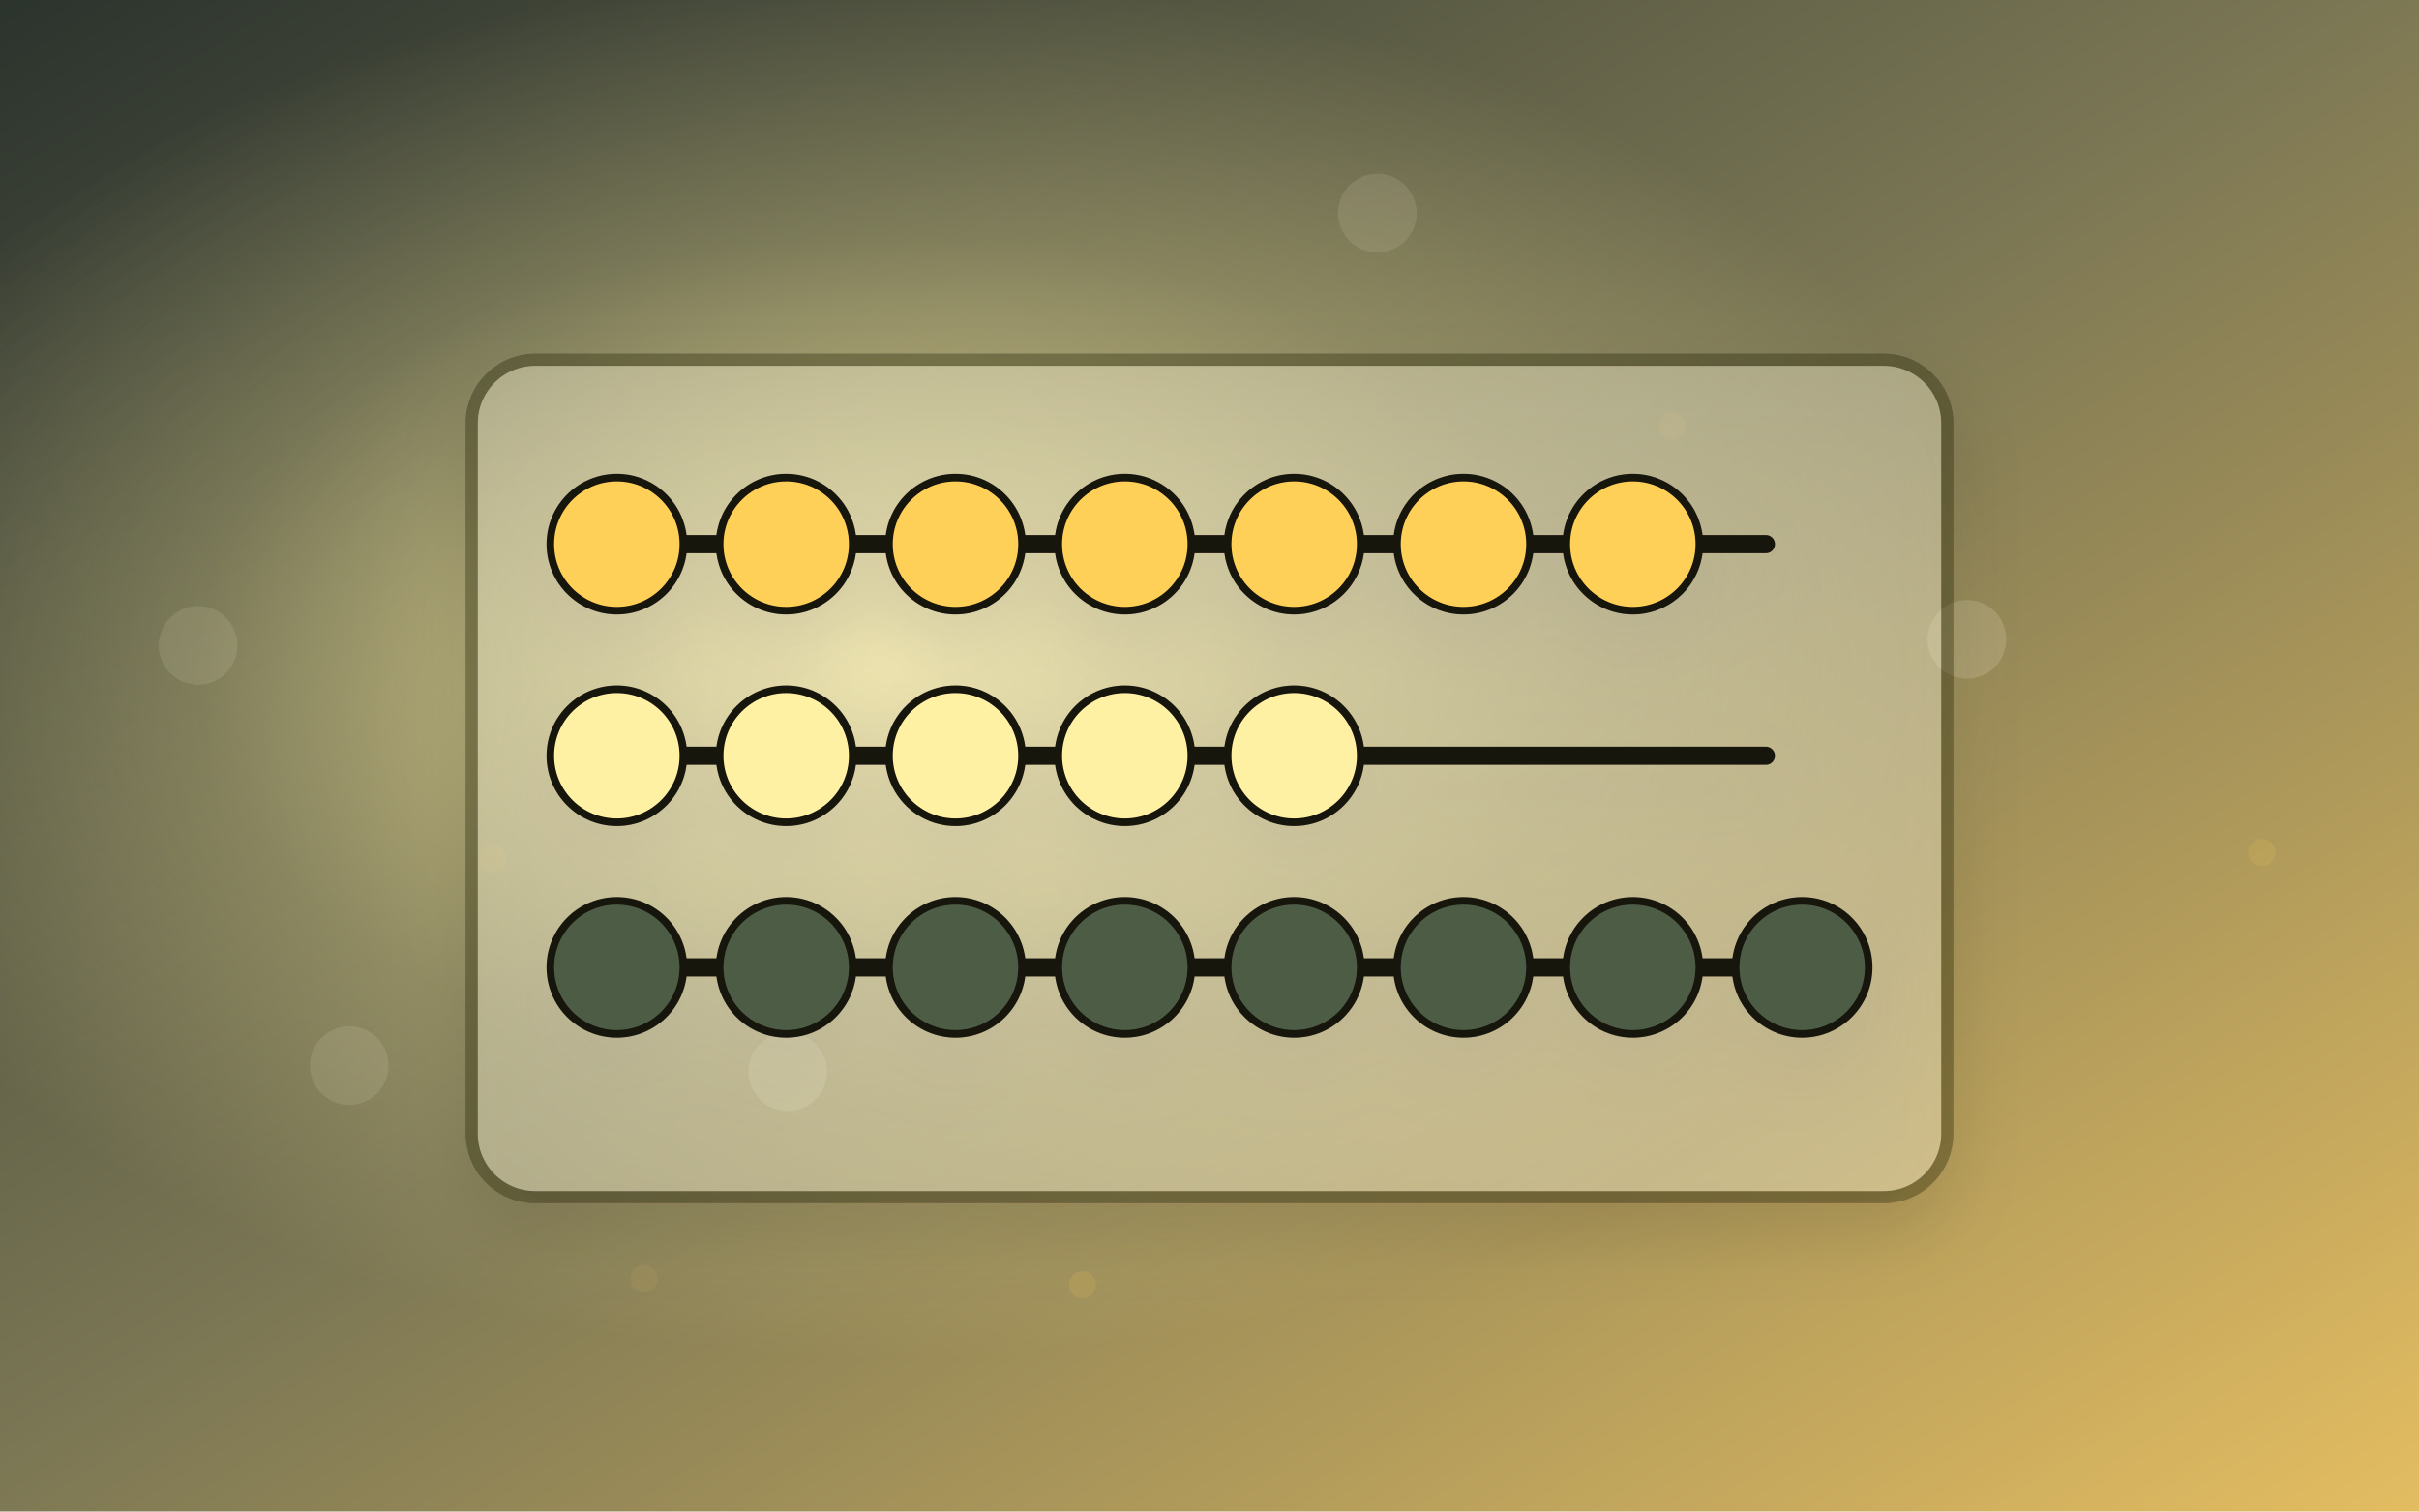
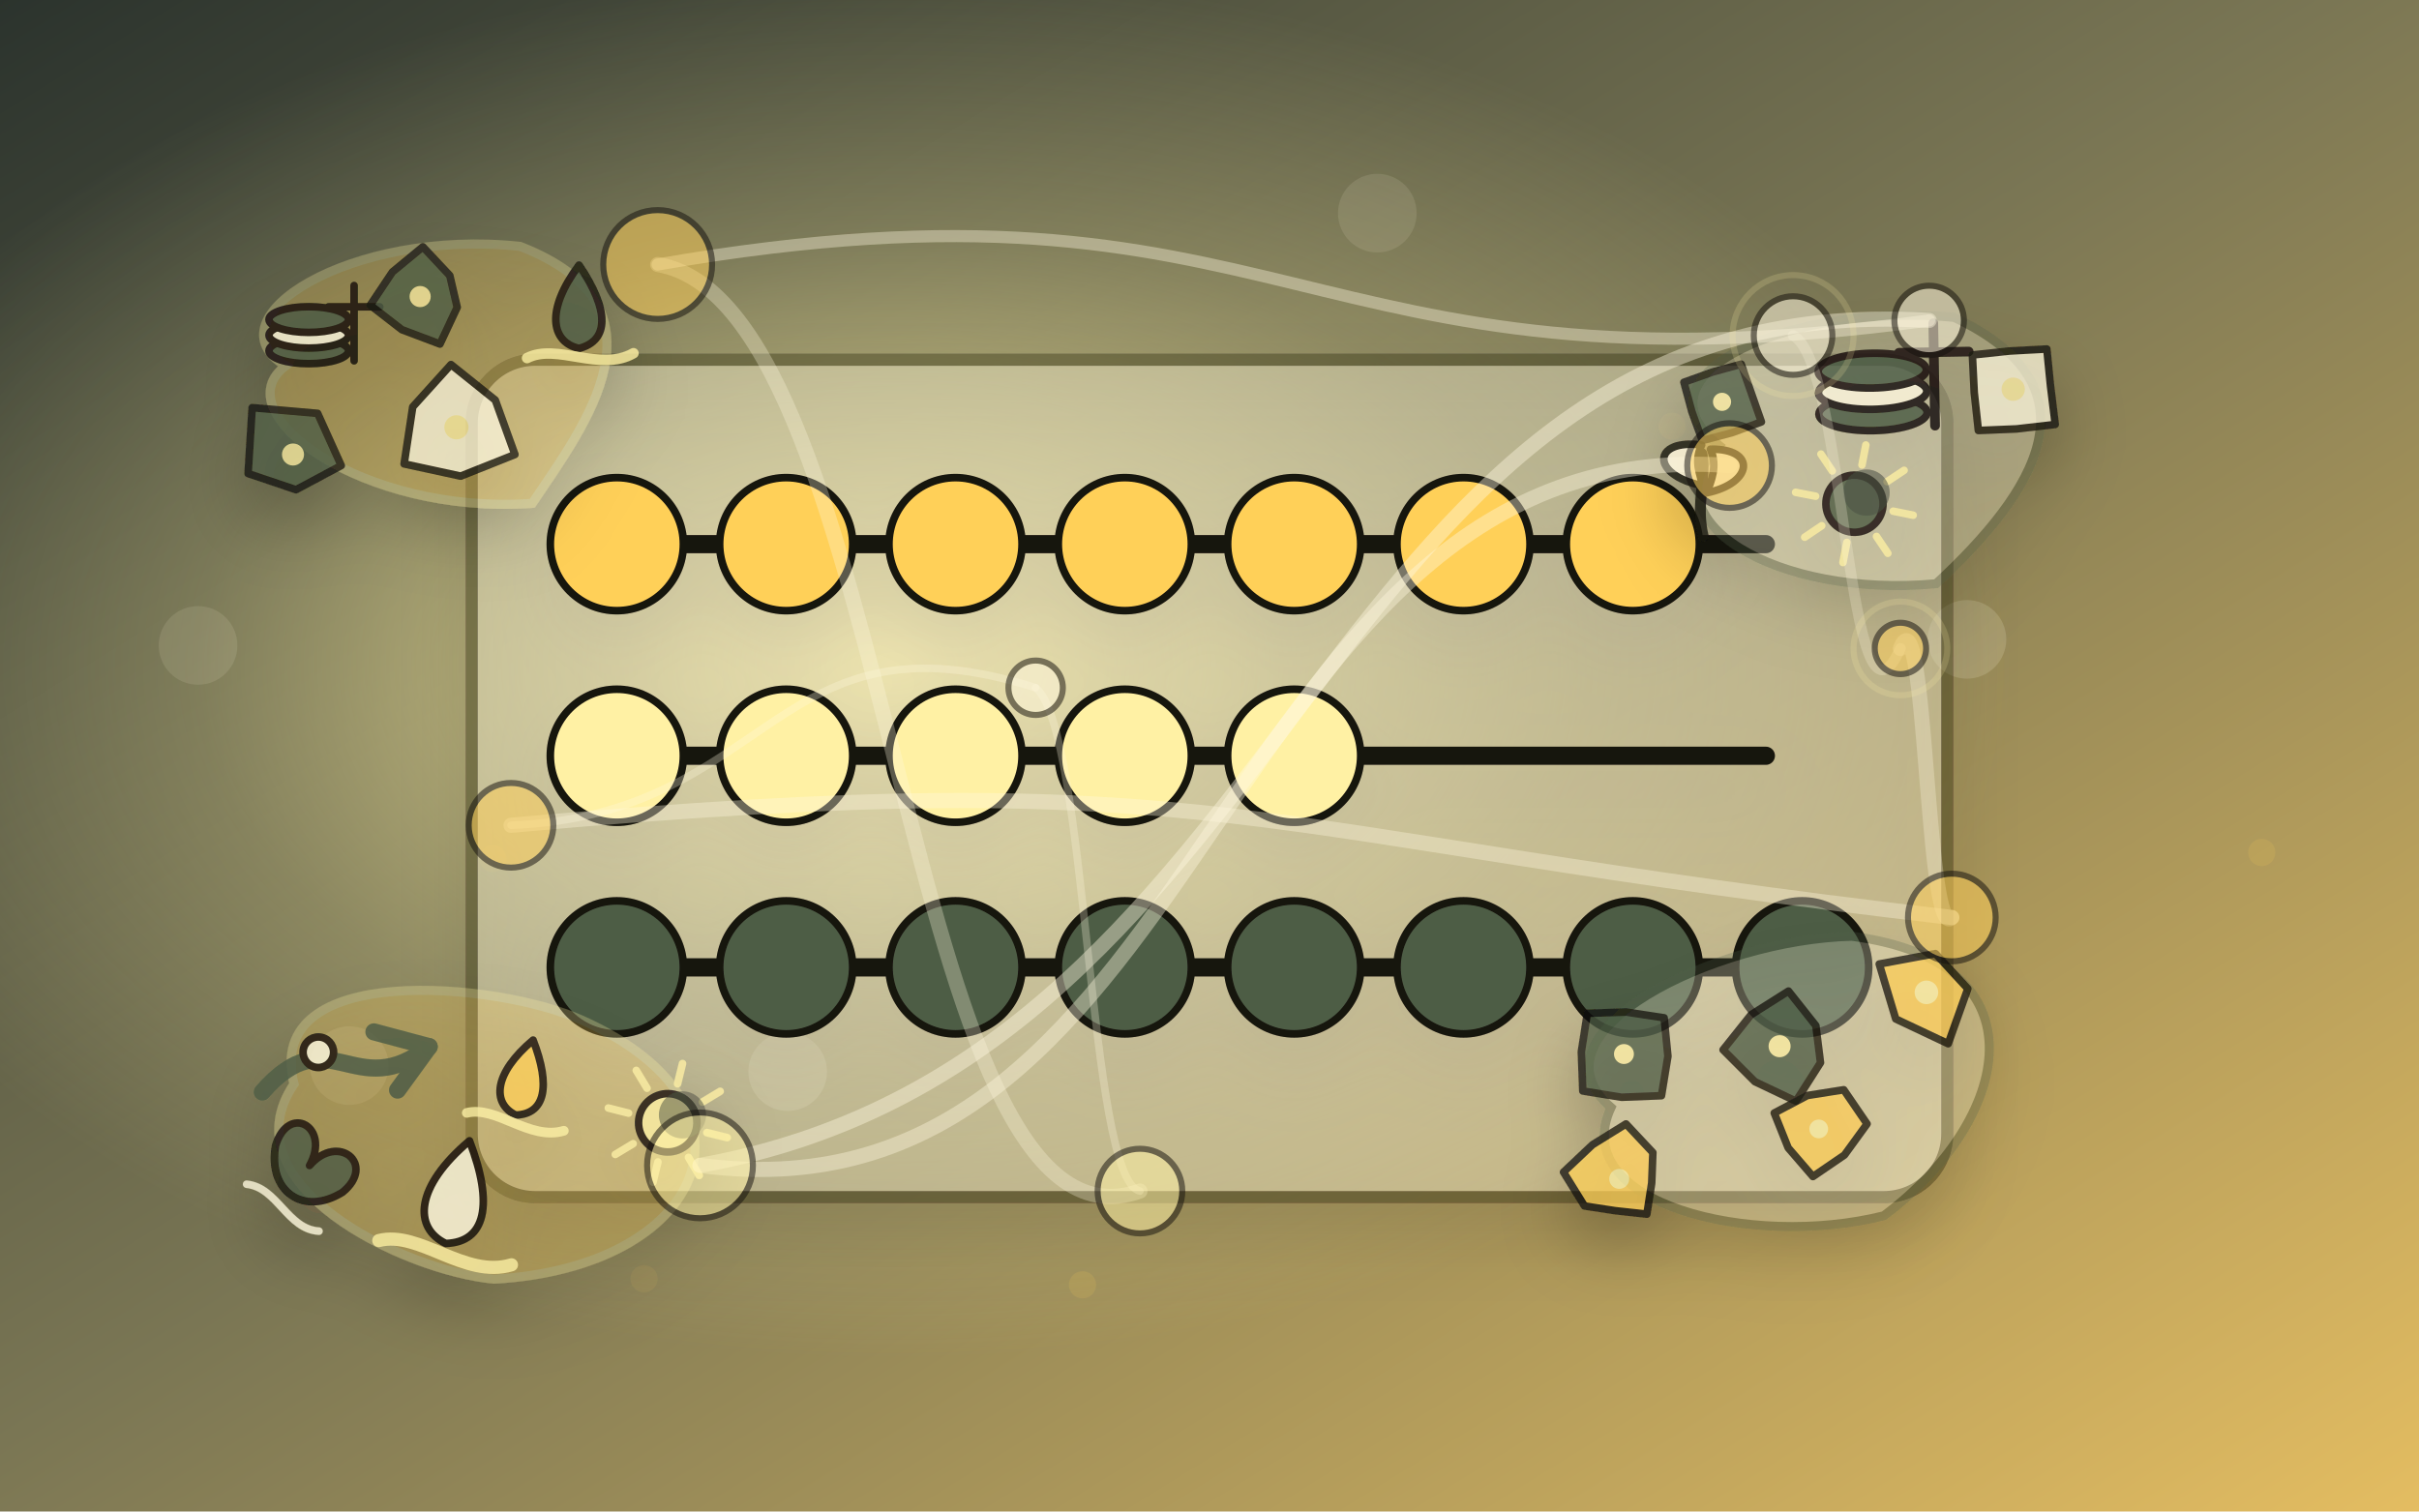
<svg xmlns="http://www.w3.org/2000/svg" width="1600" height="1000" viewBox="0 0 1600 1000" role="img" aria-labelledby="title desc">
  <defs>
    <linearGradient id="posterBg" x1="0" y1="0" x2="1" y2="1">
      <stop offset="0%" stop-color="#2b332d" />
      <stop offset="48%" stop-color="#7a7654" />
      <stop offset="100%" stop-color="#e4bd61" />
    </linearGradient>
    <radialGradient id="warmGlow" cx="37%" cy="44%" r="46%">
      <stop offset="0%" stop-color="#fff1a4" stop-opacity=".88" />
      <stop offset="62%" stop-color="#fff1a4" stop-opacity=".24" />
      <stop offset="100%" stop-color="#fff1a4" stop-opacity="0" />
    </radialGradient>
    <filter id="posterShadow" x="-20%" y="-20%" width="140%" height="150%">
      <feDropShadow dx="0" dy="22" stdDeviation="22" flood-color="#140d08" flood-opacity=".32" />
    </filter>
    <filter id="hardInk" x="-20%" y="-20%" width="140%" height="150%">
      <feDropShadow dx="6" dy="8" stdDeviation="0" flood-color="#12100c" flood-opacity=".34" />
    </filter>
    <style>
      .ink { stroke: #16120d; stroke-width: 8; stroke-linecap: round; stroke-linejoin: round; }
      .thin { stroke: #16120d; stroke-width: 5; stroke-linecap: round; stroke-linejoin: round; }
    </style>
  </defs>
  <rect width="1600" height="1000" fill="url(#posterBg)" />
  <rect width="1600" height="1000" fill="url(#warmGlow)" />
  <circle cx="426" cy="846" r="9" fill="#ffd058" opacity="0.08" />
  <circle cx="231" cy="705" r="26" fill="#fff8df" opacity="0.11" />
  <circle cx="1496" cy="564" r="9" fill="#ffd058" opacity="0.13" />
  <circle cx="1301" cy="423" r="26" fill="#fff8df" opacity="0.16" />
  <circle cx="1106" cy="282" r="9" fill="#ffd058" opacity="0.08" />
  <circle cx="911" cy="141" r="26" fill="#fff8df" opacity="0.11" />
  <circle cx="716" cy="850" r="9" fill="#ffd058" opacity="0.13" />
  <circle cx="521" cy="709" r="26" fill="#fff8df" opacity="0.16" />
  <circle cx="326" cy="568" r="9" fill="#ffd058" opacity="0.08" />
  <circle cx="131" cy="427" r="26" fill="#fff8df" opacity="0.11" />
  <g filter="url(#posterShadow)">
    <g id="poster-value-abacus">
      <rect x="312" y="238" width="976" height="554" rx="42" fill="#fff8df" opacity=".34" class="ink" />
      <path d="M372 360 L1168 360" stroke="#16120d" stroke-width="12" stroke-linecap="round" />
      <circle cx="408" cy="360" r="44" fill="#ffd058" class="thin" />
      <circle cx="520" cy="360" r="44" fill="#ffd058" class="thin" />
      <circle cx="632" cy="360" r="44" fill="#ffd058" class="thin" />
      <circle cx="744" cy="360" r="44" fill="#ffd058" class="thin" />
      <circle cx="856" cy="360" r="44" fill="#ffd058" class="thin" />
      <circle cx="968" cy="360" r="44" fill="#ffd058" class="thin" />
      <circle cx="1080" cy="360" r="44" fill="#ffd058" class="thin" />
      <path d="M372 500 L1168 500" stroke="#16120d" stroke-width="12" stroke-linecap="round" />
      <circle cx="408" cy="500" r="44" fill="#fff1a4" class="thin" />
      <circle cx="520" cy="500" r="44" fill="#fff1a4" class="thin" />
      <circle cx="632" cy="500" r="44" fill="#fff1a4" class="thin" />
      <circle cx="744" cy="500" r="44" fill="#fff1a4" class="thin" />
      <circle cx="856" cy="500" r="44" fill="#fff1a4" class="thin" />
      <path d="M372 640 L1168 640" stroke="#16120d" stroke-width="12" stroke-linecap="round" />
      <circle cx="408" cy="640" r="44" fill="#4d5d45" class="thin" />
      <circle cx="520" cy="640" r="44" fill="#4d5d45" class="thin" />
      <circle cx="632" cy="640" r="44" fill="#4d5d45" class="thin" />
      <circle cx="744" cy="640" r="44" fill="#4d5d45" class="thin" />
      <circle cx="856" cy="640" r="44" fill="#4d5d45" class="thin" />
      <circle cx="968" cy="640" r="44" fill="#4d5d45" class="thin" />
      <circle cx="1080" cy="640" r="44" fill="#4d5d45" class="thin" />
      <circle cx="1192" cy="640" r="44" fill="#4d5d45" class="thin" />
    </g>
  </g>
+   <g id="semantic-layer-icons" filter="url(#posterShadow)">
+     <g transform="rotate(0.0 292.0 242.0)" opacity=".92">
+       <path d="M189.0 242.0 C137.0 211.0 232.0 151.0 344.0 163.0 C447.0 203.0 387.0 281.0 352.0 333.0 C240.0 341.0 147.0 273.0 189.0 242.0Z" fill="#ffd058" opacity=".28" stroke="#fff1a4" stroke-width="6" />
+       <g opacity=".86">
+         <ellipse cx="204.2" cy="232.1" rx="26.3" ry="8.5" fill="#4d5d45" class="thin" />
+         <ellipse cx="204.2" cy="221.8" rx="26.3" ry="8.5" fill="#fff8df" class="thin" />
+         <ellipse cx="204.2" cy="211.4" rx="26.3" ry="8.5" fill="#4d5d45" class="thin" />
+         <path d="M234.2 188.9 L234.2 238.7 M217.3 203.0 L251.2 203.0" stroke="#16120d" stroke-width="5.0" stroke-linecap="round" />
+       </g>
+       <g opacity=".78">
+         <polygon points="302.4,203.3 291.0,227.6 265.8,218.1 244.9,201.9 259.6,179.9 279.7,163.3 297.5,182.3" fill="#4d5d45" class="thin" />
+         <circle cx="277.9" cy="196.2" r="7.0" fill="#fff1a4" />
+       </g>
+       <g opacity=".86">
+         <path d="M383.0 175.4 C360.7 205.1 364.4 226.3 383.0 230.5 C403.1 225.2 403.1 205.1 383.0 175.4Z" fill="#4d5d45" class="thin" />
+         <path d="M348.6 236.9 C368.2 226.8 396.8 246.4 419.0 233.7" fill="none" stroke="#fff1a4" stroke-width="6.9" stroke-linecap="round" />
+       </g>
+       <g opacity=".78">
+         <polygon points="225.7,308.0 195.8,324.0 164.1,313.3 166.8,269.7 210.1,273.5" fill="#4d5d45" class="thin" />
+         <circle cx="193.8" cy="300.7" r="7.3" fill="#fff1a4" />
+       </g>
+       <g opacity=".78">
+         <polygon points="340.6,300.7 304.7,315.0 267.3,306.9 273.0,269.2 298.3,241.2 327.6,264.7" fill="#fff8df" class="thin" />
+         <circle cx="301.9" cy="282.7" r="8.0" fill="#fff1a4" />
+       </g>
+     </g>
+     <g transform="rotate(-1.0 1234.0 293.0)" opacity=".92">
+       <path d="M1137.0 293.0 C1077.0 244.0 1189.0 199.0 1294.0 211.0 C1391.0 259.0 1346.0 327.0 1279.0 387.0 C1174.0 395.0 1087.0 342.0 1137.0 293.0Z" fill="#fff8df" opacity=".28" stroke="#4d5d45" stroke-width="6" />
+       <g opacity=".78">
+         <polygon points="1165.3,277.9 1145.8,284.7 1126.0,289.6 1119.4,270.3 1114.5,250.8 1133.5,244.4 1152.6,239.5 1158.8,258.3" fill="#4d5d45" class="thin" />
+         <circle cx="1139.5" cy="264.2" r="6.0" fill="#fff1a4" />
+       </g>
+       <g opacity=".86">
+         <ellipse cx="1239.2" cy="273.5" rx="35.8" ry="11.5" fill="#4d5d45" class="thin" />
+         <ellipse cx="1239.2" cy="259.4" rx="35.8" ry="11.5" fill="#fff8df" class="thin" />
+         <ellipse cx="1239.2" cy="245.3" rx="35.8" ry="11.5" fill="#4d5d45" class="thin" />
+         <path d="M1280.1 214.6 L1280.1 282.4 M1257.1 233.8 L1303.2 233.8" stroke="#16120d" stroke-width="6.4" stroke-linecap="round" />
+       </g>
+       <g opacity=".78">
+         <polygon points="1359.6,283.0 1334.0,285.5 1308.7,286.1 1306.4,261.0 1305.6,236.1 1330.4,233.9 1354.9,233.0 1356.9,257.4" fill="#fff8df" class="thin" />
+         <circle cx="1332.2" cy="259.2" r="7.7" fill="#fff1a4" />
+       </g>
+       <g transform="rotate(0 1125.5 325.1)" opacity=".86">
+         <path d="M1125.5 353.0 C1120.7 330.9 1128.4 316.5 1125.5 298.2" fill="none" stroke="#16120d" stroke-width="7.2" stroke-linecap="round" />
+         <path d="M1125.5 319.4 C1091.0 311.7 1092.9 287.7 1125.5 292.5 C1119.8 304.0 1124.6 311.7 1125.5 319.4Z" fill="#fff8df" class="thin" />
+         <path d="M1128.4 324.2 C1159.1 318.4 1162.0 295.4 1131.3 295.4 C1136.1 306.9 1131.3 316.5 1128.4 324.2Z" fill="#fff8df" class="thin" />
+       </g>
+       <g opacity=".84">
+         <path d="M1251.4 338.5 L1264.6 341.4" stroke="#fff1a4" stroke-width="5.0" stroke-linecap="round" />
+         <path d="M1240.1 355.0 L1247.4 366.3" stroke="#fff1a4" stroke-width="5.0" stroke-linecap="round" />
+         <path d="M1220.4 358.6 L1217.6 371.9" stroke="#fff1a4" stroke-width="5.0" stroke-linecap="round" />
+         <path d="M1204.0 347.3 L1192.6 354.7" stroke="#fff1a4" stroke-width="5.0" stroke-linecap="round" />
+         <path d="M1200.3 327.7 L1187.1 324.9" stroke="#fff1a4" stroke-width="5.0" stroke-linecap="round" />
+         <path d="M1211.6 311.2 L1204.3 299.9" stroke="#fff1a4" stroke-width="5.0" stroke-linecap="round" />
+         <path d="M1231.3 307.6 L1234.1 294.4" stroke="#fff1a4" stroke-width="5.0" stroke-linecap="round" />
+         <path d="M1247.7 318.9 L1259.1 311.6" stroke="#fff1a4" stroke-width="5.0" stroke-linecap="round" />
+         <circle cx="1225.9" cy="333.1" r="18.9" fill="#4d5d45" class="thin" />
+         <circle cx="1234.0" cy="325.9" r="15.3" fill="#2b332d" opacity=".5" />
+       </g>
+     </g>
+     <g transform="rotate(13.0 328.0 748.0)" opacity=".92">
+       <path d="M191.0 748.0 C152.0 673.0 307.0 652.0 367.0 664.0 C504.0 691.0 483.0 805.0 349.0 844.0 C289.0 852.0 162.0 823.0 191.0 748.0Z" fill="#ffd058" opacity=".28" stroke="#fff1a4" stroke-width="6" />
+       <g opacity=".86">
+         <path d="M171.7 757.9 C203.2 698.7 233.4 752.9 272.5 703.8" fill="none" stroke="#4d5d45" stroke-width="11.3" stroke-linecap="round" />
+         <path d="M272.5 703.8 L234.7 702.5 M272.5 703.8 L258.6 736.5" fill="none" stroke="#4d5d45" stroke-width="11.3" stroke-linecap="round" />
+         <circle cx="201.9" cy="723.9" r="10.1" fill="#fff8df" class="thin" />
+       </g>
+       <g opacity=".86">
+         <path d="M338.5 684.1 C317.9 711.5 321.3 731.1 338.5 735.0 C357.1 730.1 357.1 711.5 338.5 684.1Z" fill="#ffd058" class="thin" />
+         <path d="M306.6 740.9 C324.8 731.6 351.2 749.7 371.8 738.0" fill="none" stroke="#fff1a4" stroke-width="6.4" stroke-linecap="round" />
+       </g>
+       <g opacity=".84">
+         <path d="M464.3 717.9 L478.1 718.1" stroke="#fff1a4" stroke-width="5.0" stroke-linecap="round" />
+         <path d="M456.1 736.6 L465.7 746.6" stroke="#fff1a4" stroke-width="5.0" stroke-linecap="round" />
+         <path d="M437.1 744.1 L436.9 757.9" stroke="#fff1a4" stroke-width="5.0" stroke-linecap="round" />
+         <path d="M418.4 736.0 L408.5 745.6" stroke="#fff1a4" stroke-width="5.0" stroke-linecap="round" />
+         <path d="M410.9 717.0 L397.1 716.7" stroke="#fff1a4" stroke-width="5.0" stroke-linecap="round" />
+         <path d="M419.1 698.2 L409.5 688.3" stroke="#fff1a4" stroke-width="5.0" stroke-linecap="round" />
+         <path d="M438.1 690.8 L438.3 677.0" stroke="#fff1a4" stroke-width="5.0" stroke-linecap="round" />
+         <path d="M456.8 698.9 L466.7 689.3" stroke="#fff1a4" stroke-width="5.0" stroke-linecap="round" />
+         <circle cx="437.6" cy="717.4" r="19.3" fill="#fff1a4" class="thin" />
+         <circle cx="445.9" cy="710.1" r="15.6" fill="#2b332d" opacity=".5" />
+       </g>
+       <g transform="rotate(22 211.4 805.1)" opacity=".84">
+         <path d="M184.4 800.1 C175.4 772.1 207.4 769.1 210.4 798.1 C213.4 769.1 246.4 772.1 238.4 800.1 C226.4 828.1 197.4 828.1 184.4 800.1Z" fill="#4d5d45" class="thin" />
+         <path d="M183.4 832.1 C201.4 822.1 222.4 841.1 240.4 830.1" fill="none" stroke="#fff8df" stroke-width="5.0" stroke-linecap="round" />
+       </g>
+       <g opacity=".86">
+         <path d="M312.5 758.5 C284.3 796.1 289.0 822.9 312.5 828.2 C337.9 821.5 337.9 796.1 312.5 758.5Z" fill="#fff8df" class="thin" />
+         <path d="M268.9 836.3 C293.7 823.5 329.9 848.3 358.0 832.2" fill="none" stroke="#fff1a4" stroke-width="8.7" stroke-linecap="round" />
+       </g>
+     </g>
+     <g transform="rotate(-9.0 1190.0 713.0)" opacity=".92">
+       <path d="M1064.0 713.0 C1015.0 655.0 1149.0 614.0 1239.0 626.0 C1365.0 663.0 1324.0 763.0 1231.0 812.0 C1141.0 820.0 1025.0 771.0 1064.0 713.0Z" fill="#fff8df" opacity=".28" stroke="#4d5d45" stroke-width="6" />
+       <g opacity=".78">
+         <polygon points="1106.5,685.4 1098.2,710.5 1072.0,707.4 1047.3,699.3 1050.4,673.5 1058.3,649.0 1083.8,652.2 1108.0,659.9" fill="#4d5d45" class="thin" />
+         <circle cx="1078.0" cy="679.4" r="6.6" fill="#fff1a4" />
+       </g>
+       <g opacity=".78">
+         <polygon points="1205.5,705.4 1185.5,728.0 1160.7,711.0 1143.2,686.9 1165.1,666.9 1192.0,655.3 1206.3,680.7" fill="#4d5d45" class="thin" />
+         <circle cx="1180.5" cy="690.4" r="7.3" fill="#fff1a4" />
+       </g>
+       <g opacity=".78">
+         <polygon points="1309.4,672.3 1290.9,706.2 1259.2,684.6 1254.1,647.0 1291.9,646.0" fill="#ffd058" class="thin" />
+         <circle cx="1282.0" cy="670.4" r="7.8" fill="#fff1a4" />
+       </g>
+       <g opacity=".78">
+         <polygon points="1082.8,766.5 1076.4,786.4 1056.2,780.9 1036.5,774.6 1026.3,750.3 1048.1,735.4 1072.1,725.3 1086.7,746.8" fill="#ffd058" class="thin" />
+         <circle cx="1062.0" cy="760.5" r="6.6" fill="#fff1a4" />
+       </g>
+       <g opacity=".78">
+         <polygon points="1229.6,750.2 1211.6,768.2 1188.8,779.0 1175.6,757.7 1170.1,733.5 1193.5,725.5 1217.9,725.5" fill="#ffd058" class="thin" />
+         <circle cx="1197.5" cy="748.5" r="6.2" fill="#fff1a4" />
+       </g>
+     </g>
+   </g>
+   <g id="root-constellation">
+     <path d="M1186.0 222.0 C1221.5 240.0 1221.5 507.0 1257.0 429.0" fill="none" stroke="#fff8df" stroke-width="7" stroke-linecap="round" opacity="0.24" />
+     <path d="M1257.0 429.0 C1274.0 386.0 1274.0 625.0 1291.0 607.0" fill="none" stroke="#fff8df" stroke-width="10" stroke-linecap="round" opacity="0.29" />
+     <path d="M1291.0 607.0 C814.5 552.0 814.5 503.0 338.0 546.0" fill="none" stroke="#fff8df" stroke-width="10" stroke-linecap="round" opacity="0.36" />
+     <path d="M338.0 546.0 C511.5 539.0 511.5 400.0 685.0 455.0" fill="none" stroke="#fff8df" stroke-width="5" stroke-linecap="round" opacity="0.30" />
+     <path d="M685.0 455.0 C719.5 482.0 719.5 781.0 754.0 788.0" fill="none" stroke="#fff8df" stroke-width="5" stroke-linecap="round" opacity="0.28" />
+     <path d="M754.0 788.0 C594.5 845.0 594.5 202.0 435.0 175.0" fill="none" stroke="#fff8df" stroke-width="10" stroke-linecap="round" opacity="0.30" />
+     <path d="M435.0 175.0 C855.5 102.0 855.5 269.0 1276.0 212.0" fill="none" stroke="#fff8df" stroke-width="8" stroke-linecap="round" opacity="0.38" />
+     <path d="M1276.0 212.0 C869.5 187.0 869.5 698.0 463.0 771.0" fill="none" stroke="#fff8df" stroke-width="10" stroke-linecap="round" opacity="0.42" />
+     <path d="M463.0 771.0 C803.5 816.0 803.5 283.0 1144.0 308.0" fill="none" stroke="#fff8df" stroke-width="10" stroke-linecap="round" opacity="0.40" />
+     <circle cx="1186.0" cy="222.0" r="26" fill="#fff8df" opacity=".52" stroke="#16120d" stroke-width="4" />
+     <circle cx="1186.0" cy="222.0" r="40" fill="none" stroke="#fff1a4" stroke-width="4" opacity=".18" />
+     <circle cx="1257.0" cy="429.0" r="17" fill="#ffd058" opacity=".52" stroke="#16120d" stroke-width="4" />
+     <circle cx="1257.0" cy="429.0" r="31" fill="none" stroke="#fff1a4" stroke-width="4" opacity=".18" />
+     <circle cx="1291.0" cy="607.0" r="29" fill="#ffd058" opacity=".52" stroke="#16120d" stroke-width="4" />
+     <circle cx="338.0" cy="546.0" r="28" fill="#ffd058" opacity=".52" stroke="#16120d" stroke-width="4" />
+     <circle cx="685.0" cy="455.0" r="18" fill="#fff8df" opacity=".52" stroke="#16120d" stroke-width="4" />
+     <circle cx="754.0" cy="788.0" r="28" fill="#fff1a4" opacity=".52" stroke="#16120d" stroke-width="4" />
+     <circle cx="435.0" cy="175.0" r="36" fill="#ffd058" opacity=".52" stroke="#16120d" stroke-width="4" />
+     <circle cx="1276.0" cy="212.0" r="23" fill="#fff8df" opacity=".52" stroke="#16120d" stroke-width="4" />
+     <circle cx="463.0" cy="771.0" r="35" fill="#fff1a4" opacity=".52" stroke="#16120d" stroke-width="4" />
+     <circle cx="1144.0" cy="308.0" r="28" fill="#ffd058" opacity=".52" stroke="#16120d" stroke-width="4" />
+   </g>
</svg>
